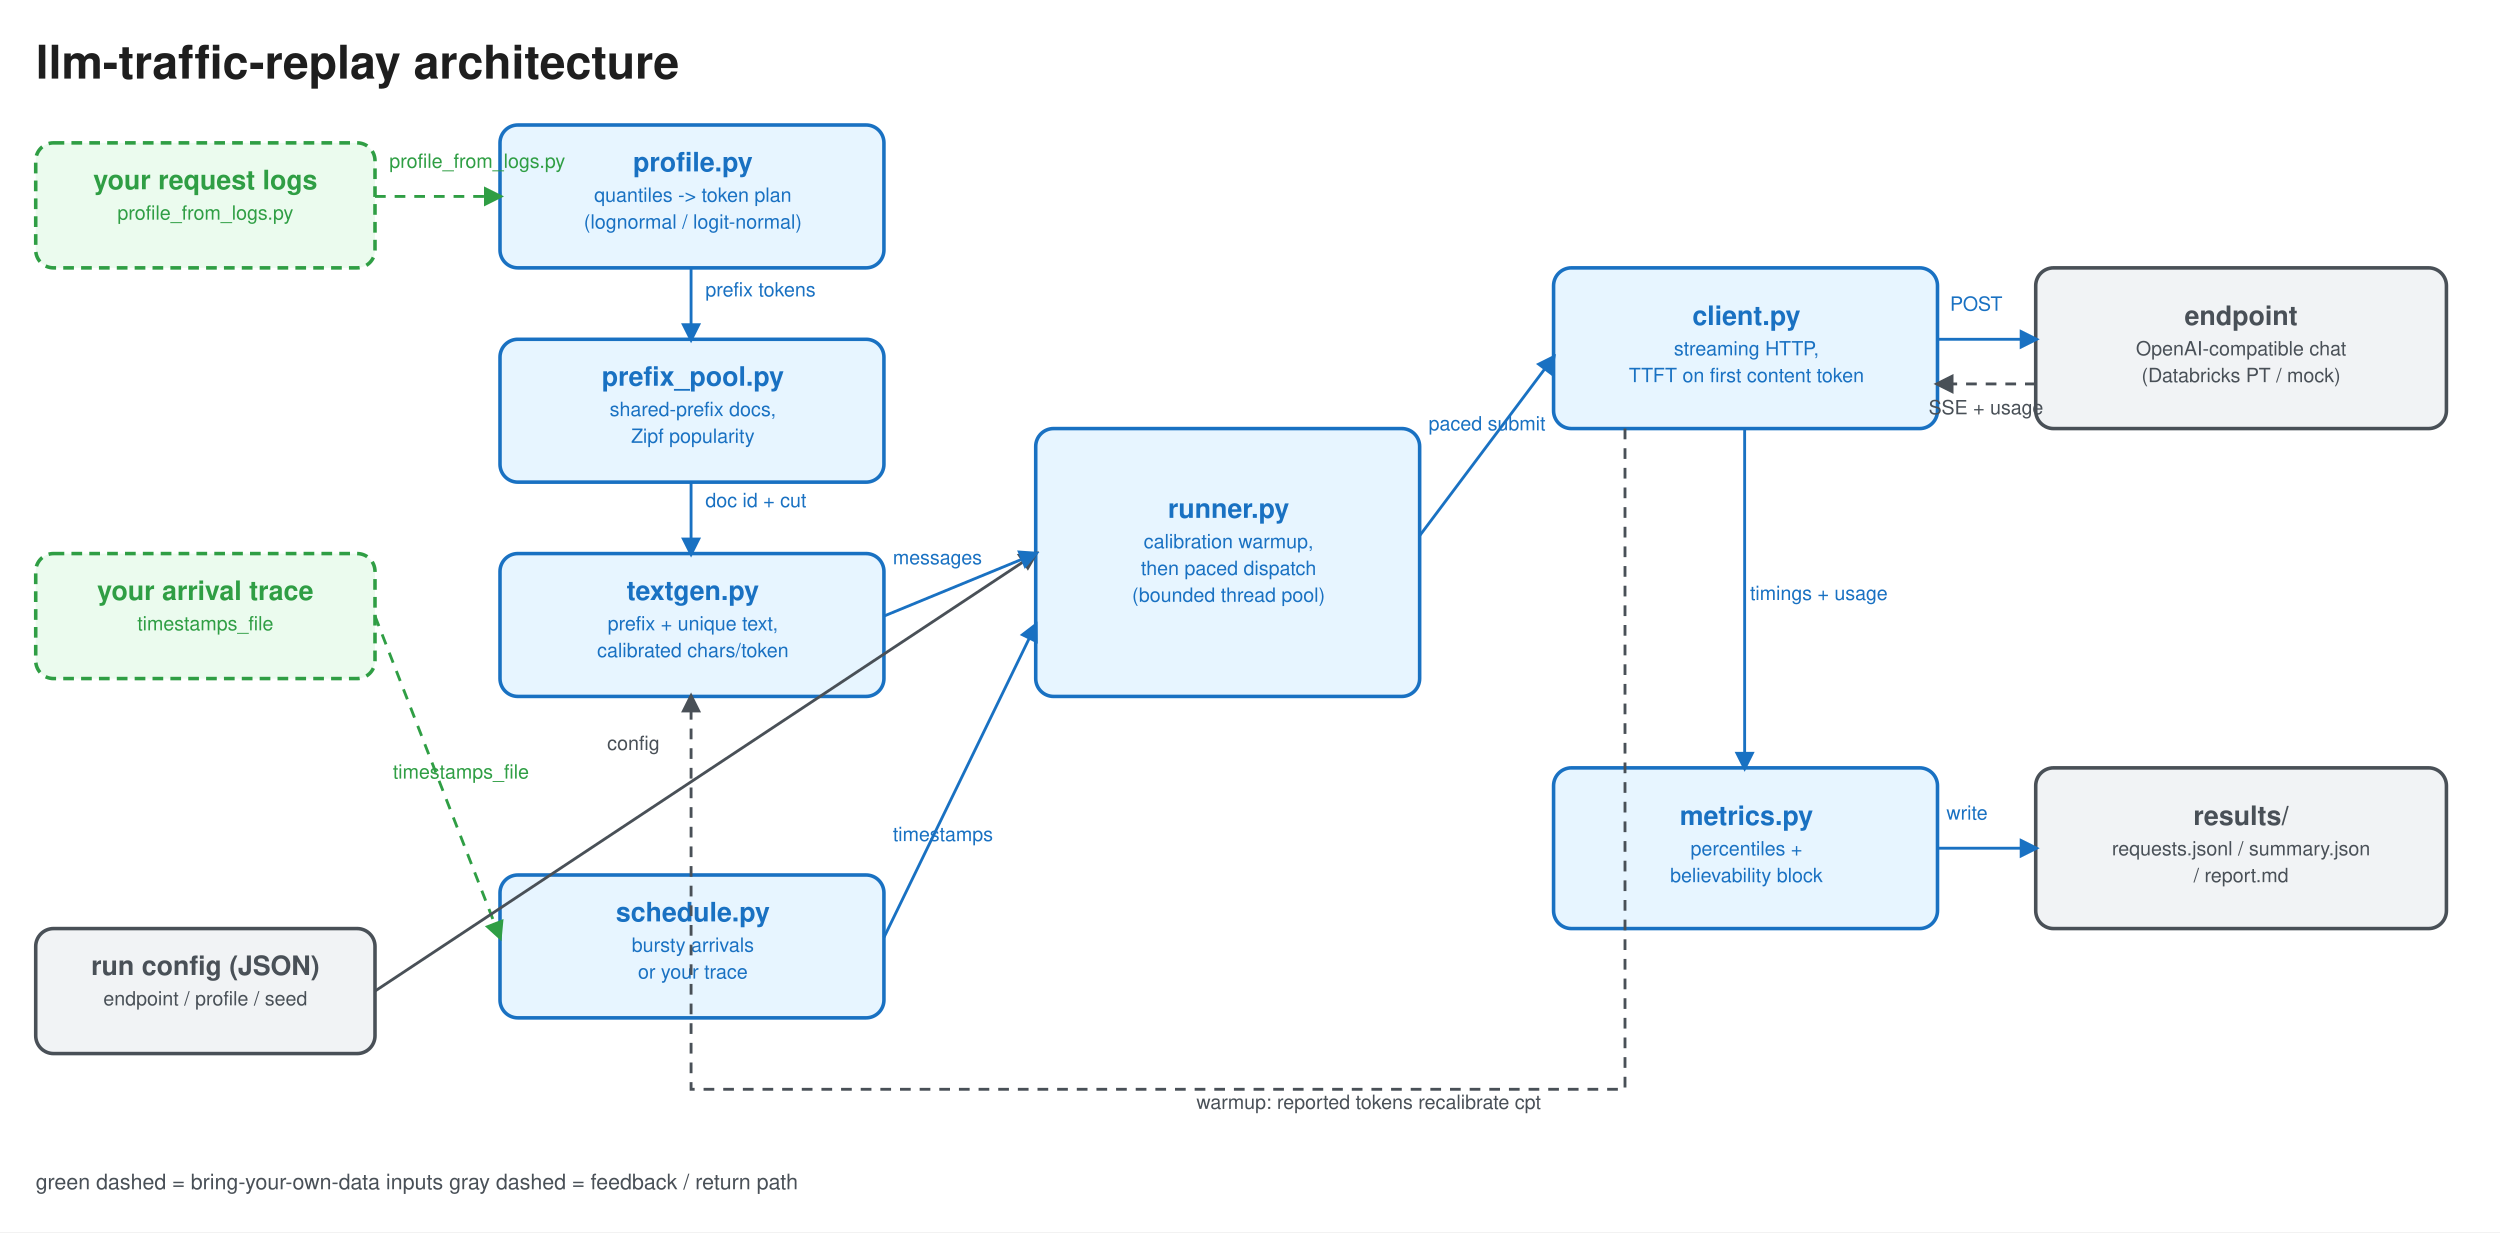
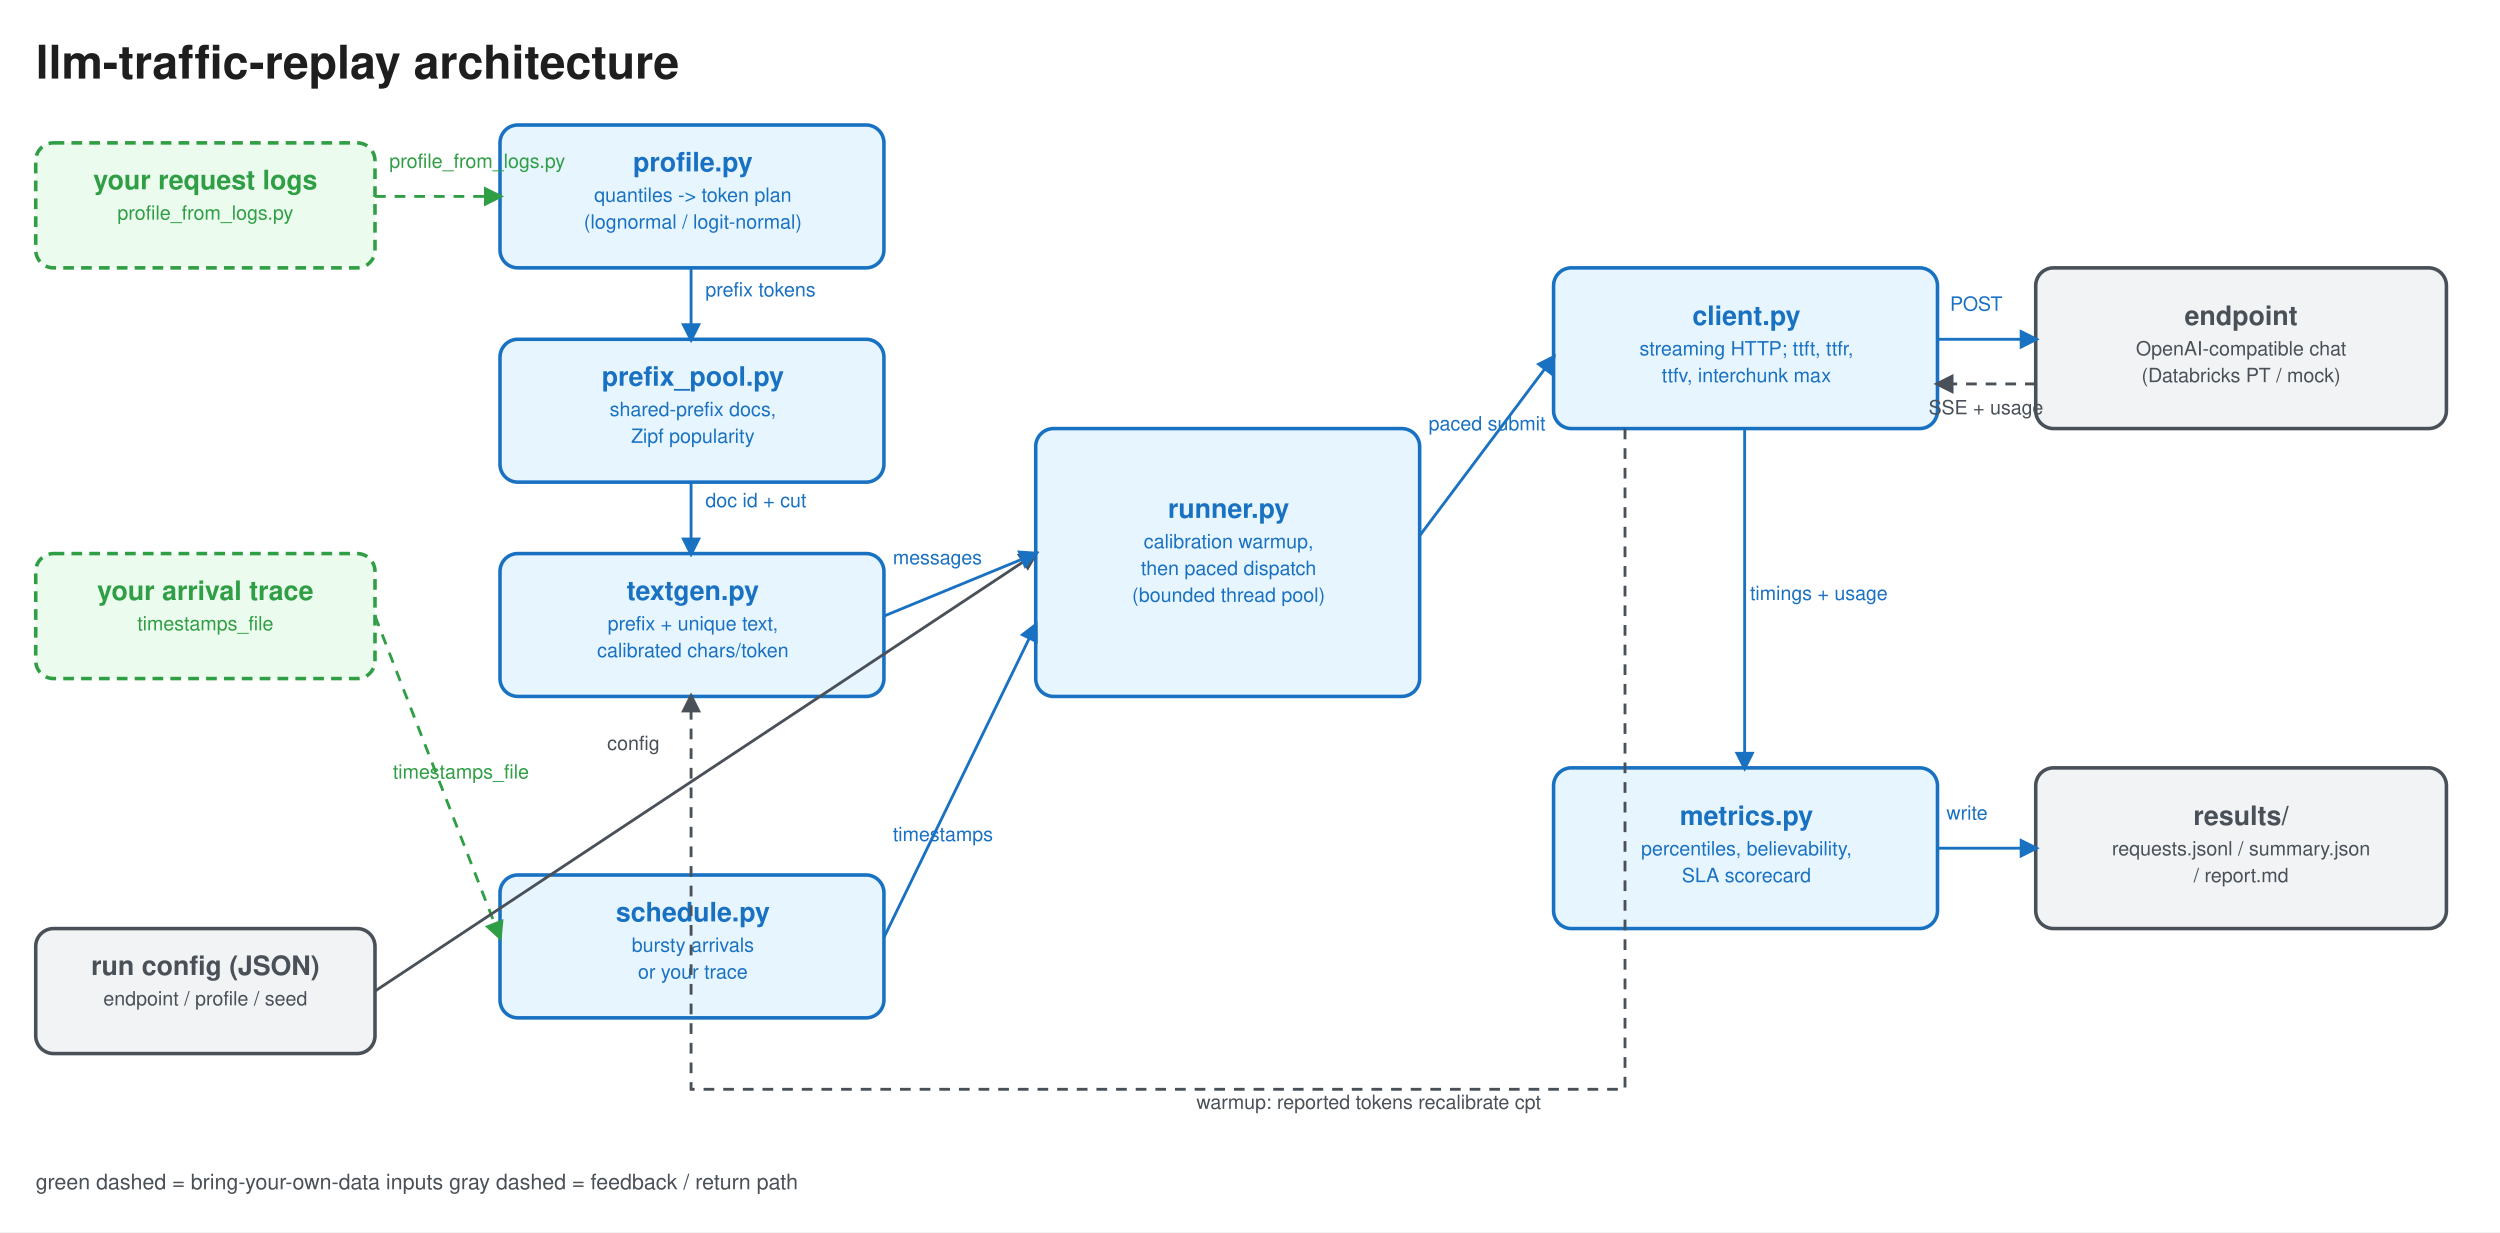
<svg xmlns="http://www.w3.org/2000/svg" viewBox="20 -10 1400 690" width="1400" height="690" font-family="Helvetica, Arial, sans-serif">
  <rect x="20" y="-10" width="1400" height="690" fill="#ffffff" />
  <marker id="ablue" viewBox="0 0 10 10" refX="8" refY="5" markerWidth="7" markerHeight="7" orient="auto-start-reverse">
    <path d="M0 0L10 5L0 10z" fill="#1971c2" />
  </marker>
  <marker id="agreen" viewBox="0 0 10 10" refX="8" refY="5" markerWidth="7" markerHeight="7" orient="auto-start-reverse">
    <path d="M0 0L10 5L0 10z" fill="#2f9e44" />
  </marker>
  <marker id="agray" viewBox="0 0 10 10" refX="8" refY="5" markerWidth="7" markerHeight="7" orient="auto-start-reverse">
    <path d="M0 0L10 5L0 10z" fill="#495057" />
  </marker>
  <text x="40" y="34" font-size="26" font-weight="700" fill="#1e1e1e">llm-traffic-replay architecture</text>
  <rect x="40" y="70" width="190" height="70" rx="10" fill="#ebfbee" stroke="#2f9e44" stroke-width="2" stroke-dasharray="6 4" />
  <text x="135" y="96" font-size="15" font-weight="600" fill="#2f9e44" text-anchor="middle">your request logs</text>
  <text x="135" y="113" font-size="11" fill="#2f9e44" text-anchor="middle">profile_from_logs.py</text>
  <rect x="40" y="300" width="190" height="70" rx="10" fill="#ebfbee" stroke="#2f9e44" stroke-width="2" stroke-dasharray="6 4" />
  <text x="135" y="326" font-size="15" font-weight="600" fill="#2f9e44" text-anchor="middle">your arrival trace</text>
  <text x="135" y="343" font-size="11" fill="#2f9e44" text-anchor="middle">timestamps_file</text>
  <rect x="40" y="510" width="190" height="70" rx="10" fill="#f1f3f5" stroke="#495057" stroke-width="2" />
  <text x="135" y="536" font-size="15" font-weight="600" fill="#495057" text-anchor="middle">run config (JSON)</text>
  <text x="135" y="553" font-size="11" fill="#495057" text-anchor="middle">endpoint / profile / seed</text>
  <rect x="300" y="60" width="215" height="80" rx="10" fill="#e7f5ff" stroke="#1971c2" stroke-width="2" />
  <text x="408" y="86" font-size="15" font-weight="600" fill="#1971c2" text-anchor="middle">profile.py</text>
  <text x="408" y="103" font-size="11" fill="#1971c2" text-anchor="middle">quantiles -&gt; token plan</text>
  <text x="408" y="118" font-size="11" fill="#1971c2" text-anchor="middle">(lognormal / logit-normal)</text>
  <rect x="300" y="180" width="215" height="80" rx="10" fill="#e7f5ff" stroke="#1971c2" stroke-width="2" />
  <text x="408" y="206" font-size="15" font-weight="600" fill="#1971c2" text-anchor="middle">prefix_pool.py</text>
  <text x="408" y="223" font-size="11" fill="#1971c2" text-anchor="middle">shared-prefix docs,</text>
  <text x="408" y="238" font-size="11" fill="#1971c2" text-anchor="middle">Zipf popularity</text>
  <rect x="300" y="300" width="215" height="80" rx="10" fill="#e7f5ff" stroke="#1971c2" stroke-width="2" />
  <text x="408" y="326" font-size="15" font-weight="600" fill="#1971c2" text-anchor="middle">textgen.py</text>
  <text x="408" y="343" font-size="11" fill="#1971c2" text-anchor="middle">prefix + unique text,</text>
  <text x="408" y="358" font-size="11" fill="#1971c2" text-anchor="middle">calibrated chars/token</text>
  <rect x="300" y="480" width="215" height="80" rx="10" fill="#e7f5ff" stroke="#1971c2" stroke-width="2" />
  <text x="408" y="506" font-size="15" font-weight="600" fill="#1971c2" text-anchor="middle">schedule.py</text>
  <text x="408" y="523" font-size="11" fill="#1971c2" text-anchor="middle">bursty arrivals</text>
  <text x="408" y="538" font-size="11" fill="#1971c2" text-anchor="middle">or your trace</text>
  <rect x="600" y="230" width="215" height="150" rx="10" fill="#e7f5ff" stroke="#1971c2" stroke-width="2" />
  <text x="708" y="280" font-size="15" font-weight="600" fill="#1971c2" text-anchor="middle">runner.py</text>
  <text x="708" y="297" font-size="11" fill="#1971c2" text-anchor="middle">calibration warmup,</text>
  <text x="708" y="312" font-size="11" fill="#1971c2" text-anchor="middle">then paced dispatch</text>
  <text x="708" y="327" font-size="11" fill="#1971c2" text-anchor="middle">(bounded thread pool)</text>
  <rect x="890" y="140" width="215" height="90" rx="10" fill="#e7f5ff" stroke="#1971c2" stroke-width="2" />
  <text x="998" y="172" font-size="15" font-weight="600" fill="#1971c2" text-anchor="middle">client.py</text>
-   <text x="998" y="189" font-size="11" fill="#1971c2" text-anchor="middle">streaming HTTP,</text>
-   <text x="998" y="204" font-size="11" fill="#1971c2" text-anchor="middle">TTFT on first content token</text>
+   <text x="998" y="189" font-size="11" fill="#1971c2" text-anchor="middle">streaming HTTP; ttft, ttfr,</text>
+   <text x="998" y="204" font-size="11" fill="#1971c2" text-anchor="middle">ttfv, interchunk max</text>
  <rect x="890" y="420" width="215" height="90" rx="10" fill="#e7f5ff" stroke="#1971c2" stroke-width="2" />
  <text x="998" y="452" font-size="15" font-weight="600" fill="#1971c2" text-anchor="middle">metrics.py</text>
-   <text x="998" y="469" font-size="11" fill="#1971c2" text-anchor="middle">percentiles +</text>
-   <text x="998" y="484" font-size="11" fill="#1971c2" text-anchor="middle">believability block</text>
+   <text x="998" y="469" font-size="11" fill="#1971c2" text-anchor="middle">percentiles, believability,</text>
+   <text x="998" y="484" font-size="11" fill="#1971c2" text-anchor="middle">SLA scorecard</text>
  <rect x="1160" y="140" width="230" height="90" rx="10" fill="#f1f3f5" stroke="#495057" stroke-width="2" />
  <text x="1275" y="172" font-size="15" font-weight="600" fill="#495057" text-anchor="middle">endpoint</text>
  <text x="1275" y="189" font-size="11" fill="#495057" text-anchor="middle">OpenAI-compatible chat</text>
  <text x="1275" y="204" font-size="11" fill="#495057" text-anchor="middle">(Databricks PT / mock)</text>
  <rect x="1160" y="420" width="230" height="90" rx="10" fill="#f1f3f5" stroke="#495057" stroke-width="2" />
  <text x="1275" y="452" font-size="15" font-weight="600" fill="#495057" text-anchor="middle">results/</text>
  <text x="1275" y="469" font-size="11" fill="#495057" text-anchor="middle">requests.jsonl / summary.json</text>
  <text x="1275" y="484" font-size="11" fill="#495057" text-anchor="middle">/ report.md</text>
  <polyline points="230,100 300,100" fill="none" stroke="#2f9e44" stroke-width="1.6" stroke-dasharray="6 5" marker-end="url(#agreen)" />
  <polyline points="230,335 300,515" fill="none" stroke="#2f9e44" stroke-width="1.6" stroke-dasharray="6 5" marker-end="url(#agreen)" />
  <polyline points="230,545 600,300" fill="none" stroke="#495057" stroke-width="1.6" marker-end="url(#agray)" />
  <polyline points="407,140 407,180" fill="none" stroke="#1971c2" stroke-width="1.6" marker-end="url(#ablue)" />
  <polyline points="407,260 407,300" fill="none" stroke="#1971c2" stroke-width="1.6" marker-end="url(#ablue)" />
  <polyline points="515,335 600,300" fill="none" stroke="#1971c2" stroke-width="1.6" marker-end="url(#ablue)" />
  <polyline points="515,515 600,340" fill="none" stroke="#1971c2" stroke-width="1.6" marker-end="url(#ablue)" />
  <polyline points="815,290 890,190" fill="none" stroke="#1971c2" stroke-width="1.6" marker-end="url(#ablue)" />
  <polyline points="1105,180 1160,180" fill="none" stroke="#1971c2" stroke-width="1.6" marker-end="url(#ablue)" />
  <polyline points="1160,205 1105,205" fill="none" stroke="#495057" stroke-width="1.6" stroke-dasharray="6 5" marker-end="url(#agray)" />
  <polyline points="997,230 997,420" fill="none" stroke="#1971c2" stroke-width="1.6" marker-end="url(#ablue)" />
  <polyline points="1105,465 1160,465" fill="none" stroke="#1971c2" stroke-width="1.6" marker-end="url(#ablue)" />
  <polyline points="930,230 930,600 407,600 407,380" fill="none" stroke="#495057" stroke-width="1.6" stroke-dasharray="6 5" marker-end="url(#agray)" />
  <text x="238" y="84" font-size="11" fill="#2f9e44">profile_from_logs.py</text>
  <text x="240" y="426" font-size="11" fill="#2f9e44">timestamps_file</text>
  <text x="360" y="410" font-size="11" fill="#495057">config</text>
  <text x="415" y="156" font-size="11" fill="#1971c2">prefix tokens</text>
  <text x="415" y="274" font-size="11" fill="#1971c2">doc id + cut</text>
  <text x="520" y="306" font-size="11" fill="#1971c2">messages</text>
  <text x="520" y="461" font-size="11" fill="#1971c2">timestamps</text>
  <text x="820" y="231" font-size="11" fill="#1971c2">paced submit</text>
  <text x="1112" y="164" font-size="11" fill="#1971c2">POST</text>
  <text x="1100" y="222" font-size="11" fill="#495057">SSE + usage</text>
  <text x="1000" y="326" font-size="11" fill="#1971c2">timings + usage</text>
  <text x="1110" y="449" font-size="11" fill="#1971c2">write</text>
  <text x="690" y="611" font-size="11" fill="#495057">warmup: reported tokens recalibrate cpt</text>
  <text x="40" y="656" font-size="12" fill="#495057">green dashed = bring-your-own-data inputs      gray dashed = feedback / return path</text>
</svg>
